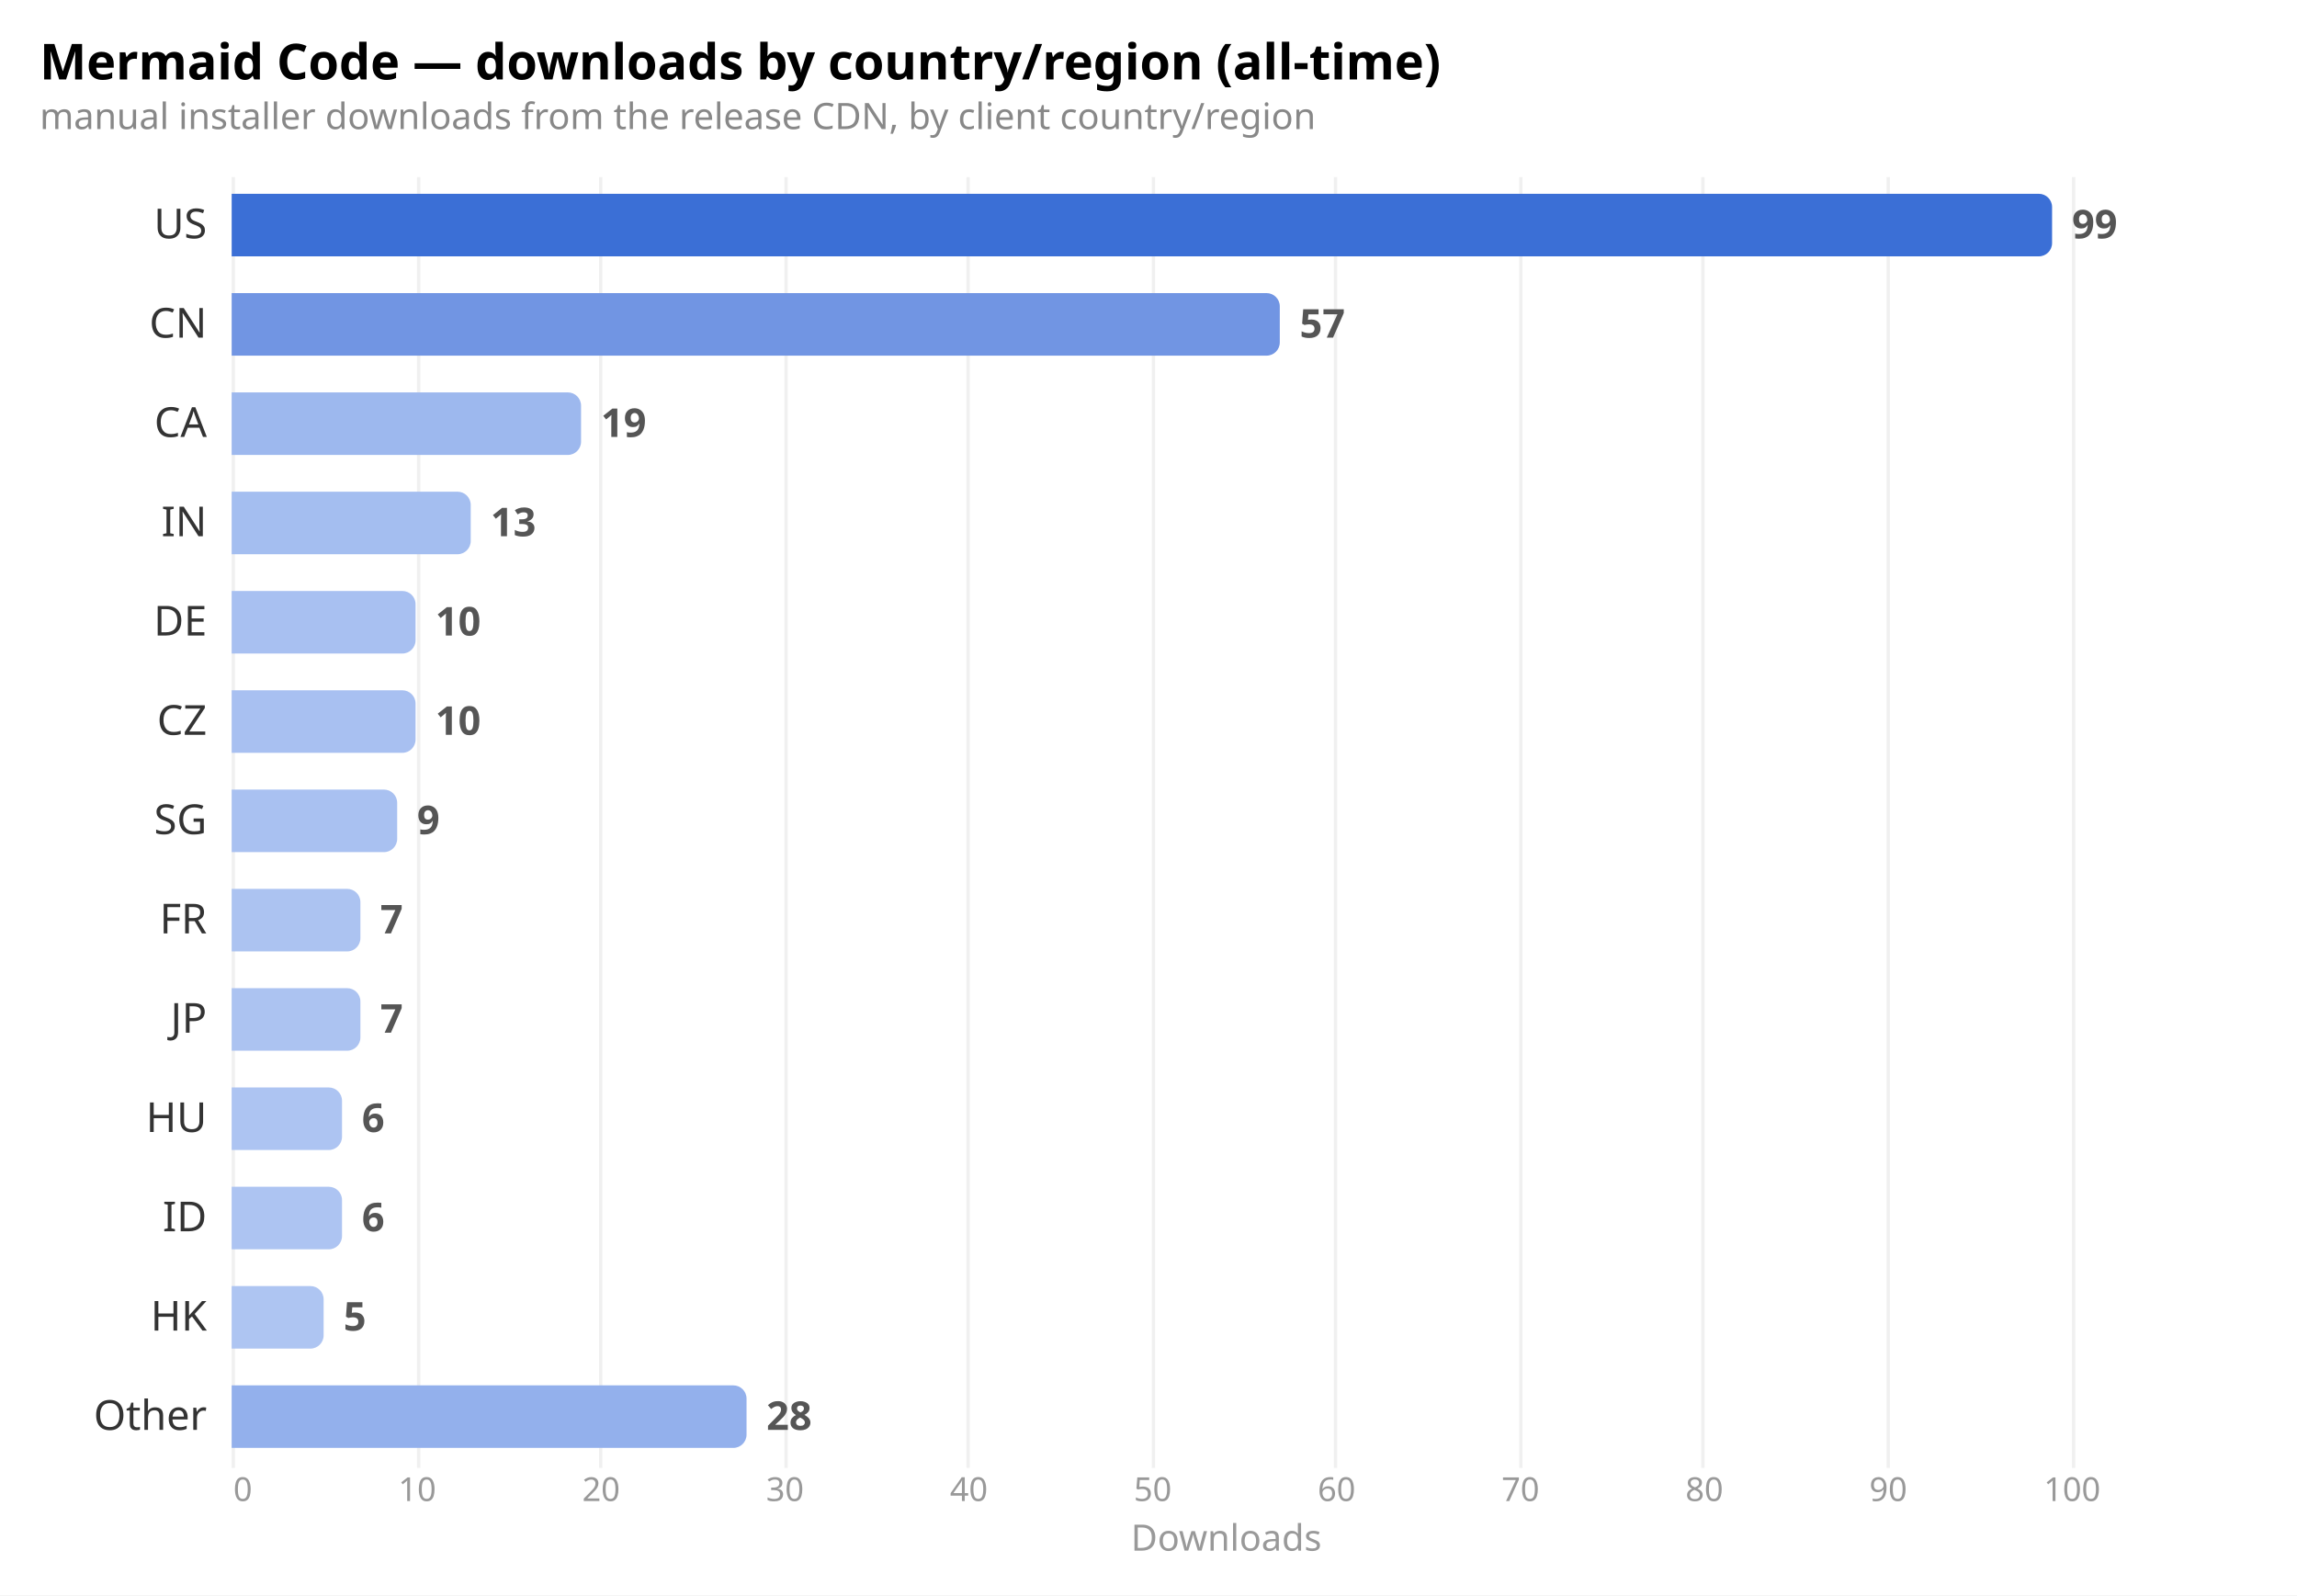
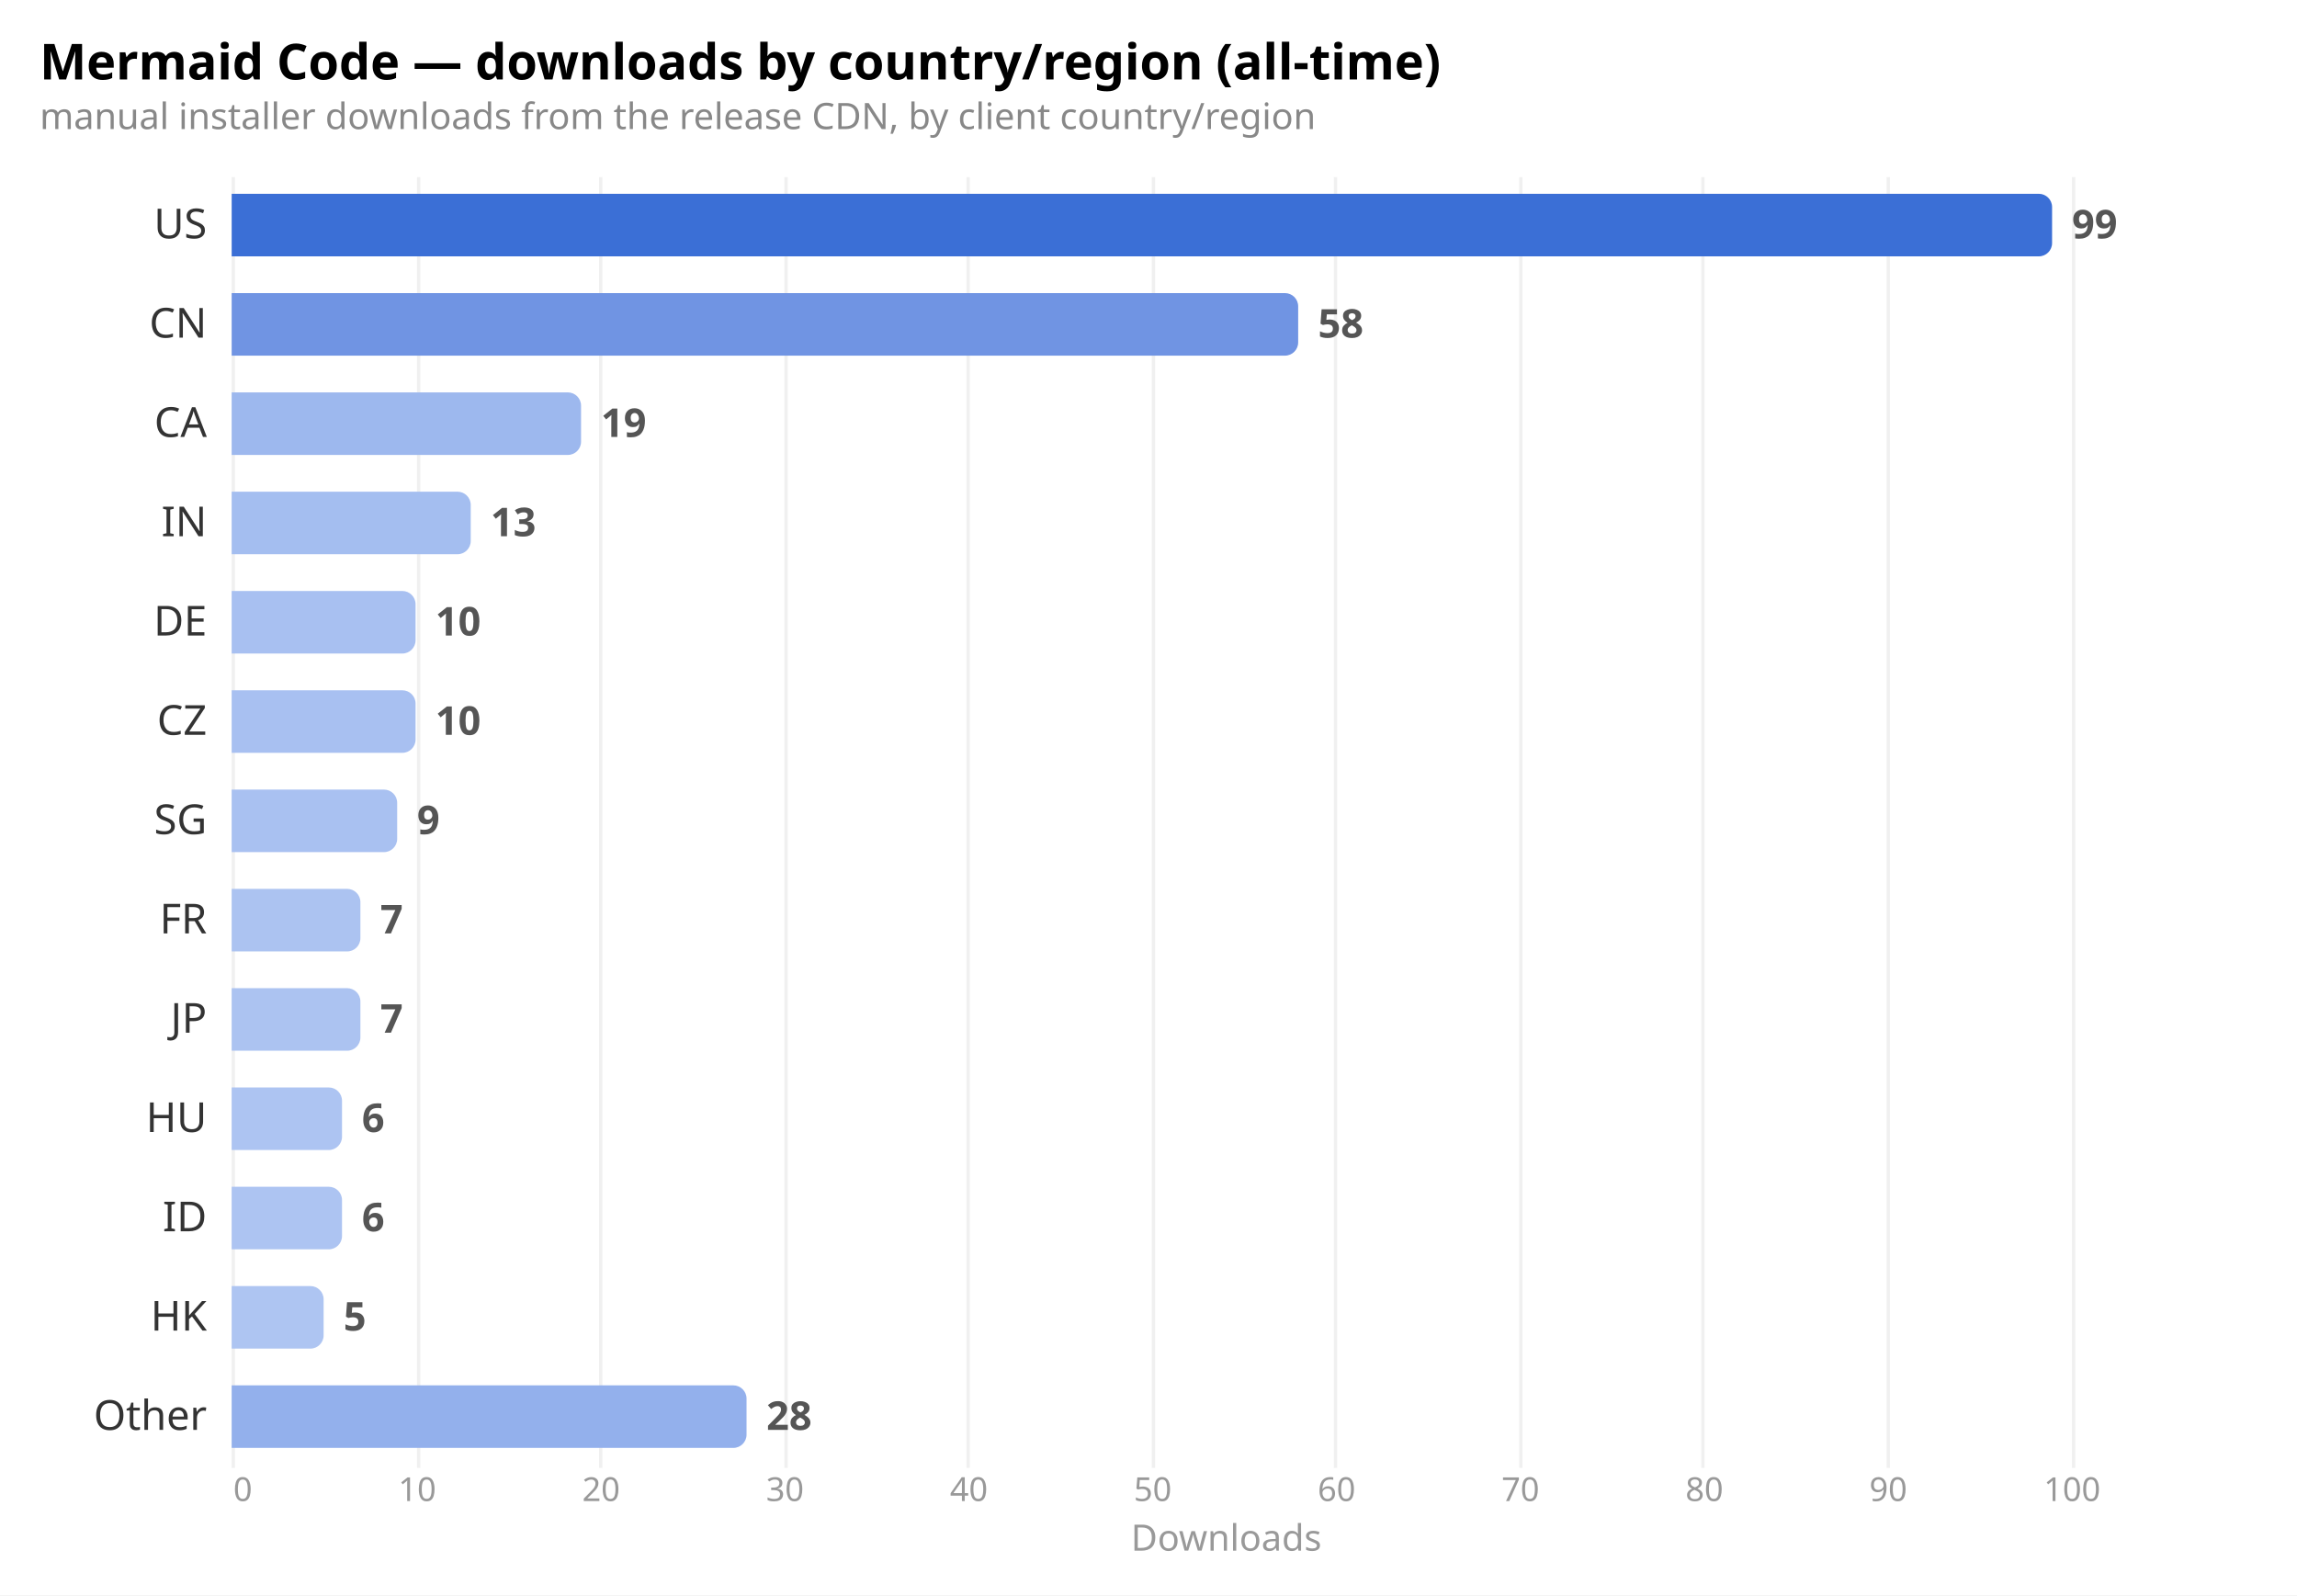
<svg xmlns="http://www.w3.org/2000/svg" version="1.1" class="marks" width="694" height="482" viewBox="0 0 694 482">
  <rect width="694" height="482" fill="white" />
  <g fill="none" stroke-miterlimit="4" transform="translate(70,53)">
    <g class="mark-group role-frame root" role="graphics-object" aria-roledescription="group mark container">
      <g transform="translate(0,0)">
        <path class="background" aria-hidden="true" d="M0,0h600v390h-600Z" />
        <g>
          <g class="mark-group role-axis" aria-hidden="true">
            <g transform="translate(0.5,390.5)">
              <path class="background" aria-hidden="true" d="M0,0h0v0h0Z" pointer-events="none" />
              <g>
                <g class="mark-rule role-axis-grid" pointer-events="none">
                  <line transform="translate(0,0)" x2="0" y2="-390" stroke="#f0f0f0" stroke-width="1" opacity="1" />
                  <line transform="translate(56,0)" x2="0" y2="-390" stroke="#f0f0f0" stroke-width="1" opacity="1" />
                  <line transform="translate(111,0)" x2="0" y2="-390" stroke="#f0f0f0" stroke-width="1" opacity="1" />
                  <line transform="translate(167,0)" x2="0" y2="-390" stroke="#f0f0f0" stroke-width="1" opacity="1" />
                  <line transform="translate(222,0)" x2="0" y2="-390" stroke="#f0f0f0" stroke-width="1" opacity="1" />
                  <line transform="translate(278,0)" x2="0" y2="-390" stroke="#f0f0f0" stroke-width="1" opacity="1" />
                  <line transform="translate(333,0)" x2="0" y2="-390" stroke="#f0f0f0" stroke-width="1" opacity="1" />
                  <line transform="translate(389,0)" x2="0" y2="-390" stroke="#f0f0f0" stroke-width="1" opacity="1" />
                  <line transform="translate(444,0)" x2="0" y2="-390" stroke="#f0f0f0" stroke-width="1" opacity="1" />
                  <line transform="translate(500,0)" x2="0" y2="-390" stroke="#f0f0f0" stroke-width="1" opacity="1" />
                  <line transform="translate(556,0)" x2="0" y2="-390" stroke="#f0f0f0" stroke-width="1" opacity="1" />
                </g>
              </g>
              <path class="foreground" aria-hidden="true" d="" pointer-events="none" display="none" />
            </g>
          </g>
          <g class="mark-group role-axis" role="graphics-symbol" aria-roledescription="axis" aria-label="X-axis titled 'Downloads' for a linear scale with values from 0 to 108">
            <g transform="translate(0.5,390.5)">
              <path class="background" aria-hidden="true" d="M0,0h0v0h0Z" pointer-events="none" />
              <g>
                <g class="mark-text role-axis-label" pointer-events="none">
                  <text text-anchor="start" transform="translate(0,10)" font-family="sans-serif" font-size="10px" fill="#999" opacity="1">0</text>
                  <text text-anchor="middle" transform="translate(55.55556,10)" font-family="sans-serif" font-size="10px" fill="#999" opacity="1">10</text>
                  <text text-anchor="middle" transform="translate(111.1111,10)" font-family="sans-serif" font-size="10px" fill="#999" opacity="1">20</text>
                  <text text-anchor="middle" transform="translate(166.6667,10)" font-family="sans-serif" font-size="10px" fill="#999" opacity="1">30</text>
                  <text text-anchor="middle" transform="translate(222.2222,10)" font-family="sans-serif" font-size="10px" fill="#999" opacity="1">40</text>
                  <text text-anchor="middle" transform="translate(277.7778,10)" font-family="sans-serif" font-size="10px" fill="#999" opacity="1">50</text>
                  <text text-anchor="middle" transform="translate(333.3333,10)" font-family="sans-serif" font-size="10px" fill="#999" opacity="1">60</text>
                  <text text-anchor="middle" transform="translate(388.8889,10)" font-family="sans-serif" font-size="10px" fill="#999" opacity="1">70</text>
                  <text text-anchor="middle" transform="translate(444.4444,10)" font-family="sans-serif" font-size="10px" fill="#999" opacity="1">80</text>
                  <text text-anchor="middle" transform="translate(500,10)" font-family="sans-serif" font-size="10px" fill="#999" opacity="1">90</text>
                  <text text-anchor="middle" transform="translate(555.5556,10)" font-family="sans-serif" font-size="10px" fill="#999" opacity="1">100</text>
                </g>
                <g class="mark-text role-axis-title" pointer-events="none">
                  <text text-anchor="middle" transform="translate(300,25)" font-family="sans-serif" font-size="11px" font-weight="500" fill="#999" opacity="1">Downloads</text>
                </g>
              </g>
              <path class="foreground" aria-hidden="true" d="" pointer-events="none" display="none" />
            </g>
          </g>
          <g class="mark-group role-axis" role="graphics-symbol" aria-roledescription="axis" aria-label="Y-axis for a discrete scale with 13 values: US, CN, CA, IN, DE, ending with Other">
            <g transform="translate(0.5,0.5)">
              <path class="background" aria-hidden="true" d="M0,0h0v0h0Z" pointer-events="none" />
              <g>
                <g class="mark-text role-axis-label" pointer-events="none">
                  <text text-anchor="end" transform="translate(-8,18.5)" font-family="sans-serif" font-size="12.5px" font-weight="500" fill="#333" opacity="1">US</text>
                  <text text-anchor="end" transform="translate(-8,48.5)" font-family="sans-serif" font-size="12.5px" font-weight="500" fill="#333" opacity="1">CN</text>
                  <text text-anchor="end" transform="translate(-8,78.5)" font-family="sans-serif" font-size="12.5px" font-weight="500" fill="#333" opacity="1">CA</text>
                  <text text-anchor="end" transform="translate(-8,108.5)" font-family="sans-serif" font-size="12.5px" font-weight="500" fill="#333" opacity="1">IN</text>
                  <text text-anchor="end" transform="translate(-8,138.5)" font-family="sans-serif" font-size="12.5px" font-weight="500" fill="#333" opacity="1">DE</text>
                  <text text-anchor="end" transform="translate(-8,168.5)" font-family="sans-serif" font-size="12.5px" font-weight="500" fill="#333" opacity="1">CZ</text>
                  <text text-anchor="end" transform="translate(-8,198.5)" font-family="sans-serif" font-size="12.5px" font-weight="500" fill="#333" opacity="1">SG</text>
                  <text text-anchor="end" transform="translate(-8,228.5)" font-family="sans-serif" font-size="12.5px" font-weight="500" fill="#333" opacity="1">FR</text>
                  <text text-anchor="end" transform="translate(-8,258.5)" font-family="sans-serif" font-size="12.5px" font-weight="500" fill="#333" opacity="1">JP</text>
                  <text text-anchor="end" transform="translate(-8,288.5)" font-family="sans-serif" font-size="12.5px" font-weight="500" fill="#333" opacity="1">HU</text>
                  <text text-anchor="end" transform="translate(-8,318.5)" font-family="sans-serif" font-size="12.5px" font-weight="500" fill="#333" opacity="1">ID</text>
                  <text text-anchor="end" transform="translate(-8,348.5)" font-family="sans-serif" font-size="12.5px" font-weight="500" fill="#333" opacity="1">HK</text>
                  <text text-anchor="end" transform="translate(-8,378.5)" font-family="sans-serif" font-size="12.5px" font-weight="500" fill="#333" opacity="1">Other</text>
                </g>
              </g>
              <path class="foreground" aria-hidden="true" d="" pointer-events="none" display="none" />
            </g>
          </g>
          <g class="mark-group role-scope" role="graphics-object" aria-roledescription="group mark container">
            <g transform="translate(0,5.55)">
              <path class="background" aria-hidden="true" d="M0,0L546,0C548.208,0,550,1.792,550,4L550,14.9C550,17.108,548.208,18.9,546,18.9L0,18.9C0,18.9,0,18.9,0,18.9L0,0C0,0,0,0,0,0Z" />
              <g clip-path="url(#clip1)">
                <g class="mark-group role-scope" role="graphics-object" aria-roledescription="group mark container">
                  <g transform="translate(0,0)">
                    <path class="background" aria-hidden="true" d="M0,0h0v18.9h0Z" />
                    <g>
                      <g class="mark-rect role-mark layer_0_marks" role="graphics-object" aria-roledescription="rect mark container">
                        <path aria-label="Downloads: 99; country: US; downloads: 99" role="graphics-symbol" aria-roledescription="bar" d="M0,0h550v18.9h-550Z" fill="rgb(59, 111, 214)" />
                      </g>
                    </g>
                    <path class="foreground" aria-hidden="true" d="" display="none" />
                  </g>
                </g>
              </g>
              <path class="foreground" aria-hidden="true" d="" display="none" />
            </g>
            <g transform="translate(0,35.55)">
-               <path class="background" aria-hidden="true" d="M0,0L312.667,0C314.874,0,316.667,1.792,316.667,4L316.667,14.9C316.667,17.108,314.874,18.9,312.667,18.9L0,18.9C0,18.9,0,18.9,0,18.9L0,0C0,0,0,0,0,0Z" />
+               <path class="background" aria-hidden="true" d="M0,0L318.222,0C320.43,0,322.222,1.792,322.222,4L322.222,14.9C322.222,17.108,320.43,18.9,318.222,18.9L0,18.9C0,18.9,0,18.9,0,18.9L0,0C0,0,0,0,0,0Z" />
              <g clip-path="url(#clip2)">
                <g class="mark-group role-scope" role="graphics-object" aria-roledescription="group mark container">
                  <g transform="translate(0,0)">
                    <path class="background" aria-hidden="true" d="M0,0h0v18.9h0Z" />
                    <g>
                      <g class="mark-rect role-mark layer_0_marks" role="graphics-object" aria-roledescription="rect mark container">
-                         <path aria-label="Downloads: 57; country: CN; downloads: 57" role="graphics-symbol" aria-roledescription="bar" d="M0,0h316.667v18.9h-316.667Z" fill="rgb(113, 149, 227)" />
+                         <path aria-label="Downloads: 58; country: CN; downloads: 58" role="graphics-symbol" aria-roledescription="bar" d="M0,0h322.222v18.9h-322.222Z" fill="rgb(112, 148, 227)" />
                      </g>
                    </g>
                    <path class="foreground" aria-hidden="true" d="" display="none" />
                  </g>
                </g>
              </g>
              <path class="foreground" aria-hidden="true" d="" display="none" />
            </g>
            <g transform="translate(0,65.55)">
              <path class="background" aria-hidden="true" d="M0,0L101.556,0C103.763,0,105.556,1.792,105.556,4L105.556,14.9C105.556,17.108,103.763,18.9,101.556,18.9L0,18.9C0,18.9,0,18.9,0,18.9L0,0C0,0,0,0,0,0Z" />
              <g clip-path="url(#clip3)">
                <g class="mark-group role-scope" role="graphics-object" aria-roledescription="group mark container">
                  <g transform="translate(0,0)">
                    <path class="background" aria-hidden="true" d="M0,0h0v18.9h0Z" />
                    <g>
                      <g class="mark-rect role-mark layer_0_marks" role="graphics-object" aria-roledescription="rect mark container">
                        <path aria-label="Downloads: 19; country: CA; downloads: 19" role="graphics-symbol" aria-roledescription="bar" d="M0,0h105.556v18.9h-105.556Z" fill="rgb(157, 184, 238)" />
                      </g>
                    </g>
                    <path class="foreground" aria-hidden="true" d="" display="none" />
                  </g>
                </g>
              </g>
              <path class="foreground" aria-hidden="true" d="" display="none" />
            </g>
            <g transform="translate(0,95.55)">
              <path class="background" aria-hidden="true" d="M0,0L68.222,0C70.43,0,72.222,1.792,72.222,4L72.222,14.9C72.222,17.108,70.43,18.9,68.222,18.9L0,18.9C0,18.9,0,18.9,0,18.9L0,0C0,0,0,0,0,0Z" />
              <g clip-path="url(#clip4)">
                <g class="mark-group role-scope" role="graphics-object" aria-roledescription="group mark container">
                  <g transform="translate(0,0)">
                    <path class="background" aria-hidden="true" d="M0,0h0v18.9h0Z" />
                    <g>
                      <g class="mark-rect role-mark layer_0_marks" role="graphics-object" aria-roledescription="rect mark container">
                        <path aria-label="Downloads: 13; country: IN; downloads: 13" role="graphics-symbol" aria-roledescription="bar" d="M0,0h72.222v18.9h-72.222Z" fill="rgb(164, 190, 240)" />
                      </g>
                    </g>
                    <path class="foreground" aria-hidden="true" d="" display="none" />
                  </g>
                </g>
              </g>
              <path class="foreground" aria-hidden="true" d="" display="none" />
            </g>
            <g transform="translate(0,125.55)">
              <path class="background" aria-hidden="true" d="M0,0L51.556,0C53.763,0,55.556,1.792,55.556,4L55.556,14.9C55.556,17.108,53.763,18.9,51.556,18.9L0,18.9C0,18.9,0,18.9,0,18.9L0,0C0,0,0,0,0,0Z" />
              <g clip-path="url(#clip5)">
                <g class="mark-group role-scope" role="graphics-object" aria-roledescription="group mark container">
                  <g transform="translate(0,0)">
                    <path class="background" aria-hidden="true" d="M0,0h0v18.9h0Z" />
                    <g>
                      <g class="mark-rect role-mark layer_0_marks" role="graphics-object" aria-roledescription="rect mark container">
                        <path aria-label="Downloads: 10; country: DE; downloads: 10" role="graphics-symbol" aria-roledescription="bar" d="M0,0h55.556v18.9h-55.556Z" fill="rgb(168, 192, 241)" />
                      </g>
                    </g>
                    <path class="foreground" aria-hidden="true" d="" display="none" />
                  </g>
                </g>
              </g>
              <path class="foreground" aria-hidden="true" d="" display="none" />
            </g>
            <g transform="translate(0,155.55)">
              <path class="background" aria-hidden="true" d="M0,0L51.556,0C53.763,0,55.556,1.792,55.556,4L55.556,14.9C55.556,17.108,53.763,18.9,51.556,18.9L0,18.9C0,18.9,0,18.9,0,18.9L0,0C0,0,0,0,0,0Z" />
              <g clip-path="url(#clip6)">
                <g class="mark-group role-scope" role="graphics-object" aria-roledescription="group mark container">
                  <g transform="translate(0,0)">
                    <path class="background" aria-hidden="true" d="M0,0h0v18.9h0Z" />
                    <g>
                      <g class="mark-rect role-mark layer_0_marks" role="graphics-object" aria-roledescription="rect mark container">
                        <path aria-label="Downloads: 10; country: CZ; downloads: 10" role="graphics-symbol" aria-roledescription="bar" d="M0,0h55.556v18.9h-55.556Z" fill="rgb(168, 192, 241)" />
                      </g>
                    </g>
                    <path class="foreground" aria-hidden="true" d="" display="none" />
                  </g>
                </g>
              </g>
              <path class="foreground" aria-hidden="true" d="" display="none" />
            </g>
            <g transform="translate(0,185.55)">
              <path class="background" aria-hidden="true" d="M0,0L46,0C48.208,0,50,1.792,50,4L50,14.9C50,17.108,48.208,18.9,46,18.9L0,18.9C0,18.9,0,18.9,0,18.9L0,0C0,0,0,0,0,0Z" />
              <g clip-path="url(#clip7)">
                <g class="mark-group role-scope" role="graphics-object" aria-roledescription="group mark container">
                  <g transform="translate(0,0)">
                    <path class="background" aria-hidden="true" d="M0,0h0v18.9h0Z" />
                    <g>
                      <g class="mark-rect role-mark layer_0_marks" role="graphics-object" aria-roledescription="rect mark container">
                        <path aria-label="Downloads: 9; country: SG; downloads: 9" role="graphics-symbol" aria-roledescription="bar" d="M0,0h50v18.9h-50Z" fill="rgb(169, 193, 241)" />
                      </g>
                    </g>
                    <path class="foreground" aria-hidden="true" d="" display="none" />
                  </g>
                </g>
              </g>
              <path class="foreground" aria-hidden="true" d="" display="none" />
            </g>
            <g transform="translate(0,215.55)">
              <path class="background" aria-hidden="true" d="M0,0L34.889,0C37.097,0,38.889,1.792,38.889,4L38.889,14.9C38.889,17.108,37.097,18.9,34.889,18.9L0,18.9C0,18.9,0,18.9,0,18.9L0,0C0,0,0,0,0,0Z" />
              <g clip-path="url(#clip8)">
                <g class="mark-group role-scope" role="graphics-object" aria-roledescription="group mark container">
                  <g transform="translate(0,0)">
                    <path class="background" aria-hidden="true" d="M0,0h0v18.9h0Z" />
                    <g>
                      <g class="mark-rect role-mark layer_0_marks" role="graphics-object" aria-roledescription="rect mark container">
                        <path aria-label="Downloads: 7; country: FR; downloads: 7" role="graphics-symbol" aria-roledescription="bar" d="M0,0h38.889v18.9h-38.889Z" fill="rgb(172, 195, 241)" />
                      </g>
                    </g>
                    <path class="foreground" aria-hidden="true" d="" display="none" />
                  </g>
                </g>
              </g>
              <path class="foreground" aria-hidden="true" d="" display="none" />
            </g>
            <g transform="translate(0,245.55)">
              <path class="background" aria-hidden="true" d="M0,0L34.889,0C37.097,0,38.889,1.792,38.889,4L38.889,14.9C38.889,17.108,37.097,18.9,34.889,18.9L0,18.9C0,18.9,0,18.9,0,18.9L0,0C0,0,0,0,0,0Z" />
              <g clip-path="url(#clip9)">
                <g class="mark-group role-scope" role="graphics-object" aria-roledescription="group mark container">
                  <g transform="translate(0,0)">
                    <path class="background" aria-hidden="true" d="M0,0h0v18.9h0Z" />
                    <g>
                      <g class="mark-rect role-mark layer_0_marks" role="graphics-object" aria-roledescription="rect mark container">
                        <path aria-label="Downloads: 7; country: JP; downloads: 7" role="graphics-symbol" aria-roledescription="bar" d="M0,0h38.889v18.9h-38.889Z" fill="rgb(172, 195, 241)" />
                      </g>
                    </g>
                    <path class="foreground" aria-hidden="true" d="" display="none" />
                  </g>
                </g>
              </g>
              <path class="foreground" aria-hidden="true" d="" display="none" />
            </g>
            <g transform="translate(0,275.55)">
              <path class="background" aria-hidden="true" d="M0,0L29.333,0C31.541,0,33.333,1.792,33.333,4L33.333,14.9C33.333,17.108,31.541,18.9,29.333,18.9L0,18.9C0,18.9,0,18.9,0,18.9L0,0C0,0,0,0,0,0Z" />
              <g clip-path="url(#clip10)">
                <g class="mark-group role-scope" role="graphics-object" aria-roledescription="group mark container">
                  <g transform="translate(0,0)">
                    <path class="background" aria-hidden="true" d="M0,0h0v18.9h0Z" />
                    <g>
                      <g class="mark-rect role-mark layer_0_marks" role="graphics-object" aria-roledescription="rect mark container">
                        <path aria-label="Downloads: 6; country: HU; downloads: 6" role="graphics-symbol" aria-roledescription="bar" d="M0,0h33.333v18.9h-33.333Z" fill="rgb(173, 196, 242)" />
                      </g>
                    </g>
                    <path class="foreground" aria-hidden="true" d="" display="none" />
                  </g>
                </g>
              </g>
              <path class="foreground" aria-hidden="true" d="" display="none" />
            </g>
            <g transform="translate(0,305.55)">
              <path class="background" aria-hidden="true" d="M0,0L29.333,0C31.541,0,33.333,1.792,33.333,4L33.333,14.9C33.333,17.108,31.541,18.9,29.333,18.9L0,18.9C0,18.9,0,18.9,0,18.9L0,0C0,0,0,0,0,0Z" />
              <g clip-path="url(#clip11)">
                <g class="mark-group role-scope" role="graphics-object" aria-roledescription="group mark container">
                  <g transform="translate(0,0)">
                    <path class="background" aria-hidden="true" d="M0,0h0v18.9h0Z" />
                    <g>
                      <g class="mark-rect role-mark layer_0_marks" role="graphics-object" aria-roledescription="rect mark container">
                        <path aria-label="Downloads: 6; country: ID; downloads: 6" role="graphics-symbol" aria-roledescription="bar" d="M0,0h33.333v18.9h-33.333Z" fill="rgb(173, 196, 242)" />
                      </g>
                    </g>
                    <path class="foreground" aria-hidden="true" d="" display="none" />
                  </g>
                </g>
              </g>
              <path class="foreground" aria-hidden="true" d="" display="none" />
            </g>
            <g transform="translate(0,335.55)">
              <path class="background" aria-hidden="true" d="M0,0L23.778,0C25.985,0,27.778,1.792,27.778,4L27.778,14.9C27.778,17.108,25.985,18.9,23.778,18.9L0,18.9C0,18.9,0,18.9,0,18.9L0,0C0,0,0,0,0,0Z" />
              <g clip-path="url(#clip12)">
                <g class="mark-group role-scope" role="graphics-object" aria-roledescription="group mark container">
                  <g transform="translate(0,0)">
                    <path class="background" aria-hidden="true" d="M0,0h0v18.9h0Z" />
                    <g>
                      <g class="mark-rect role-mark layer_0_marks" role="graphics-object" aria-roledescription="rect mark container">
                        <path aria-label="Downloads: 5; country: HK; downloads: 5" role="graphics-symbol" aria-roledescription="bar" d="M0,0h27.778v18.9h-27.778Z" fill="rgb(174, 197, 242)" />
                      </g>
                    </g>
                    <path class="foreground" aria-hidden="true" d="" display="none" />
                  </g>
                </g>
              </g>
              <path class="foreground" aria-hidden="true" d="" display="none" />
            </g>
            <g transform="translate(0,365.55)">
              <path class="background" aria-hidden="true" d="M0,0L151.556,0C153.763,0,155.556,1.792,155.556,4L155.556,14.9C155.556,17.108,153.763,18.9,151.556,18.9L0,18.9C0,18.9,0,18.9,0,18.9L0,0C0,0,0,0,0,0Z" />
              <g clip-path="url(#clip13)">
                <g class="mark-group role-scope" role="graphics-object" aria-roledescription="group mark container">
                  <g transform="translate(0,0)">
                    <path class="background" aria-hidden="true" d="M0,0h0v18.9h0Z" />
                    <g>
                      <g class="mark-rect role-mark layer_0_marks" role="graphics-object" aria-roledescription="rect mark container">
                        <path aria-label="Downloads: 28; country: Other; downloads: 28" role="graphics-symbol" aria-roledescription="bar" d="M0,0h155.556v18.9h-155.556Z" fill="rgb(147, 176, 236)" />
                      </g>
                    </g>
                    <path class="foreground" aria-hidden="true" d="" display="none" />
                  </g>
                </g>
              </g>
              <path class="foreground" aria-hidden="true" d="" display="none" />
            </g>
          </g>
          <g class="mark-text role-mark layer_1_marks" role="graphics-object" aria-roledescription="text mark container">
            <text aria-label="Downloads: 99; country: US; downloads: 99" role="graphics-symbol" aria-roledescription="text mark" text-anchor="start" transform="translate(556,19)" font-family="sans-serif" font-size="12px" font-weight="600" fill="#555">99</text>
-             <text aria-label="Downloads: 57; country: CN; downloads: 57" role="graphics-symbol" aria-roledescription="text mark" text-anchor="start" transform="translate(322.6667,49)" font-family="sans-serif" font-size="12px" font-weight="600" fill="#555">57</text>
+             <text aria-label="Downloads: 58; country: CN; downloads: 58" role="graphics-symbol" aria-roledescription="text mark" text-anchor="start" transform="translate(328.2222,49)" font-family="sans-serif" font-size="12px" font-weight="600" fill="#555">58</text>
            <text aria-label="Downloads: 19; country: CA; downloads: 19" role="graphics-symbol" aria-roledescription="text mark" text-anchor="start" transform="translate(111.5556,79)" font-family="sans-serif" font-size="12px" font-weight="600" fill="#555">19</text>
            <text aria-label="Downloads: 13; country: IN; downloads: 13" role="graphics-symbol" aria-roledescription="text mark" text-anchor="start" transform="translate(78.22222,109)" font-family="sans-serif" font-size="12px" font-weight="600" fill="#555">13</text>
            <text aria-label="Downloads: 10; country: DE; downloads: 10" role="graphics-symbol" aria-roledescription="text mark" text-anchor="start" transform="translate(61.55556,139)" font-family="sans-serif" font-size="12px" font-weight="600" fill="#555">10</text>
            <text aria-label="Downloads: 10; country: CZ; downloads: 10" role="graphics-symbol" aria-roledescription="text mark" text-anchor="start" transform="translate(61.55556,169)" font-family="sans-serif" font-size="12px" font-weight="600" fill="#555">10</text>
            <text aria-label="Downloads: 9; country: SG; downloads: 9" role="graphics-symbol" aria-roledescription="text mark" text-anchor="start" transform="translate(56,199)" font-family="sans-serif" font-size="12px" font-weight="600" fill="#555">9</text>
            <text aria-label="Downloads: 7; country: FR; downloads: 7" role="graphics-symbol" aria-roledescription="text mark" text-anchor="start" transform="translate(44.88889,229)" font-family="sans-serif" font-size="12px" font-weight="600" fill="#555">7</text>
            <text aria-label="Downloads: 7; country: JP; downloads: 7" role="graphics-symbol" aria-roledescription="text mark" text-anchor="start" transform="translate(44.88889,259)" font-family="sans-serif" font-size="12px" font-weight="600" fill="#555">7</text>
            <text aria-label="Downloads: 6; country: HU; downloads: 6" role="graphics-symbol" aria-roledescription="text mark" text-anchor="start" transform="translate(39.33333,289)" font-family="sans-serif" font-size="12px" font-weight="600" fill="#555">6</text>
            <text aria-label="Downloads: 6; country: ID; downloads: 6" role="graphics-symbol" aria-roledescription="text mark" text-anchor="start" transform="translate(39.33333,319)" font-family="sans-serif" font-size="12px" font-weight="600" fill="#555">6</text>
            <text aria-label="Downloads: 5; country: HK; downloads: 5" role="graphics-symbol" aria-roledescription="text mark" text-anchor="start" transform="translate(33.77778,349)" font-family="sans-serif" font-size="12px" font-weight="600" fill="#555">5</text>
            <text aria-label="Downloads: 28; country: Other; downloads: 28" role="graphics-symbol" aria-roledescription="text mark" text-anchor="start" transform="translate(161.5556,379)" font-family="sans-serif" font-size="12px" font-weight="600" fill="#555">28</text>
          </g>
          <g class="mark-group role-title">
            <g transform="translate(-58,-41)">
              <path class="background" aria-hidden="true" d="M0,0h0v0h0Z" pointer-events="none" />
              <g>
                <g class="mark-text role-title-text" role="graphics-symbol" aria-roledescription="title" aria-label="Title text 'Mermaid Code — downloads by country/region (all-time)'" pointer-events="none">
                  <text text-anchor="start" transform="translate(0,12)" font-family="sans-serif" font-size="15px" font-weight="600" fill="#000" opacity="1">Mermaid Code — downloads by country/region (all-time)</text>
                </g>
                <g class="mark-text role-title-subtitle" role="graphics-symbol" aria-roledescription="subtitle" aria-label="Subtitle text 'manual installer downloads from the release CDN, by client country/region'" pointer-events="none">
                  <text text-anchor="start" transform="translate(0,27)" font-family="sans-serif" font-size="11px" fill="#888" opacity="1">manual installer downloads from the release CDN, by client country/region</text>
                </g>
              </g>
              <path class="foreground" aria-hidden="true" d="" pointer-events="none" display="none" />
            </g>
          </g>
        </g>
        <path class="foreground" aria-hidden="true" d="" display="none" />
      </g>
    </g>
  </g>
  <defs>
    <clipPath id="clip1">
      <path d="M0,0L546,0C548.208,0,550,1.792,550,4L550,14.9C550,17.108,548.208,18.9,546,18.9L0,18.9C0,18.9,0,18.9,0,18.9L0,0C0,0,0,0,0,0Z" />
    </clipPath>
    <clipPath id="clip2">
-       <path d="M0,0L312.667,0C314.874,0,316.667,1.792,316.667,4L316.667,14.9C316.667,17.108,314.874,18.9,312.667,18.9L0,18.9C0,18.9,0,18.9,0,18.9L0,0C0,0,0,0,0,0Z" />
+       <path d="M0,0L318.222,0C320.43,0,322.222,1.792,322.222,4L322.222,14.9C322.222,17.108,320.43,18.9,318.222,18.9L0,18.9C0,18.9,0,18.9,0,18.9L0,0C0,0,0,0,0,0Z" />
    </clipPath>
    <clipPath id="clip3">
      <path d="M0,0L101.556,0C103.763,0,105.556,1.792,105.556,4L105.556,14.9C105.556,17.108,103.763,18.9,101.556,18.9L0,18.9C0,18.9,0,18.9,0,18.9L0,0C0,0,0,0,0,0Z" />
    </clipPath>
    <clipPath id="clip4">
      <path d="M0,0L68.222,0C70.43,0,72.222,1.792,72.222,4L72.222,14.9C72.222,17.108,70.43,18.9,68.222,18.9L0,18.9C0,18.9,0,18.9,0,18.9L0,0C0,0,0,0,0,0Z" />
    </clipPath>
    <clipPath id="clip5">
      <path d="M0,0L51.556,0C53.763,0,55.556,1.792,55.556,4L55.556,14.9C55.556,17.108,53.763,18.9,51.556,18.9L0,18.9C0,18.9,0,18.9,0,18.9L0,0C0,0,0,0,0,0Z" />
    </clipPath>
    <clipPath id="clip6">
      <path d="M0,0L51.556,0C53.763,0,55.556,1.792,55.556,4L55.556,14.9C55.556,17.108,53.763,18.9,51.556,18.9L0,18.9C0,18.9,0,18.9,0,18.9L0,0C0,0,0,0,0,0Z" />
    </clipPath>
    <clipPath id="clip7">
      <path d="M0,0L46,0C48.208,0,50,1.792,50,4L50,14.9C50,17.108,48.208,18.9,46,18.9L0,18.9C0,18.9,0,18.9,0,18.9L0,0C0,0,0,0,0,0Z" />
    </clipPath>
    <clipPath id="clip8">
      <path d="M0,0L34.889,0C37.097,0,38.889,1.792,38.889,4L38.889,14.9C38.889,17.108,37.097,18.9,34.889,18.9L0,18.9C0,18.9,0,18.9,0,18.9L0,0C0,0,0,0,0,0Z" />
    </clipPath>
    <clipPath id="clip9">
      <path d="M0,0L34.889,0C37.097,0,38.889,1.792,38.889,4L38.889,14.9C38.889,17.108,37.097,18.9,34.889,18.9L0,18.9C0,18.9,0,18.9,0,18.9L0,0C0,0,0,0,0,0Z" />
    </clipPath>
    <clipPath id="clip10">
      <path d="M0,0L29.333,0C31.541,0,33.333,1.792,33.333,4L33.333,14.9C33.333,17.108,31.541,18.9,29.333,18.9L0,18.9C0,18.9,0,18.9,0,18.9L0,0C0,0,0,0,0,0Z" />
    </clipPath>
    <clipPath id="clip11">
      <path d="M0,0L29.333,0C31.541,0,33.333,1.792,33.333,4L33.333,14.9C33.333,17.108,31.541,18.9,29.333,18.9L0,18.9C0,18.9,0,18.9,0,18.9L0,0C0,0,0,0,0,0Z" />
    </clipPath>
    <clipPath id="clip12">
      <path d="M0,0L23.778,0C25.985,0,27.778,1.792,27.778,4L27.778,14.9C27.778,17.108,25.985,18.9,23.778,18.9L0,18.9C0,18.9,0,18.9,0,18.9L0,0C0,0,0,0,0,0Z" />
    </clipPath>
    <clipPath id="clip13">
      <path d="M0,0L151.556,0C153.763,0,155.556,1.792,155.556,4L155.556,14.9C155.556,17.108,153.763,18.9,151.556,18.9L0,18.9C0,18.9,0,18.9,0,18.9L0,0C0,0,0,0,0,0Z" />
    </clipPath>
  </defs>
</svg>
